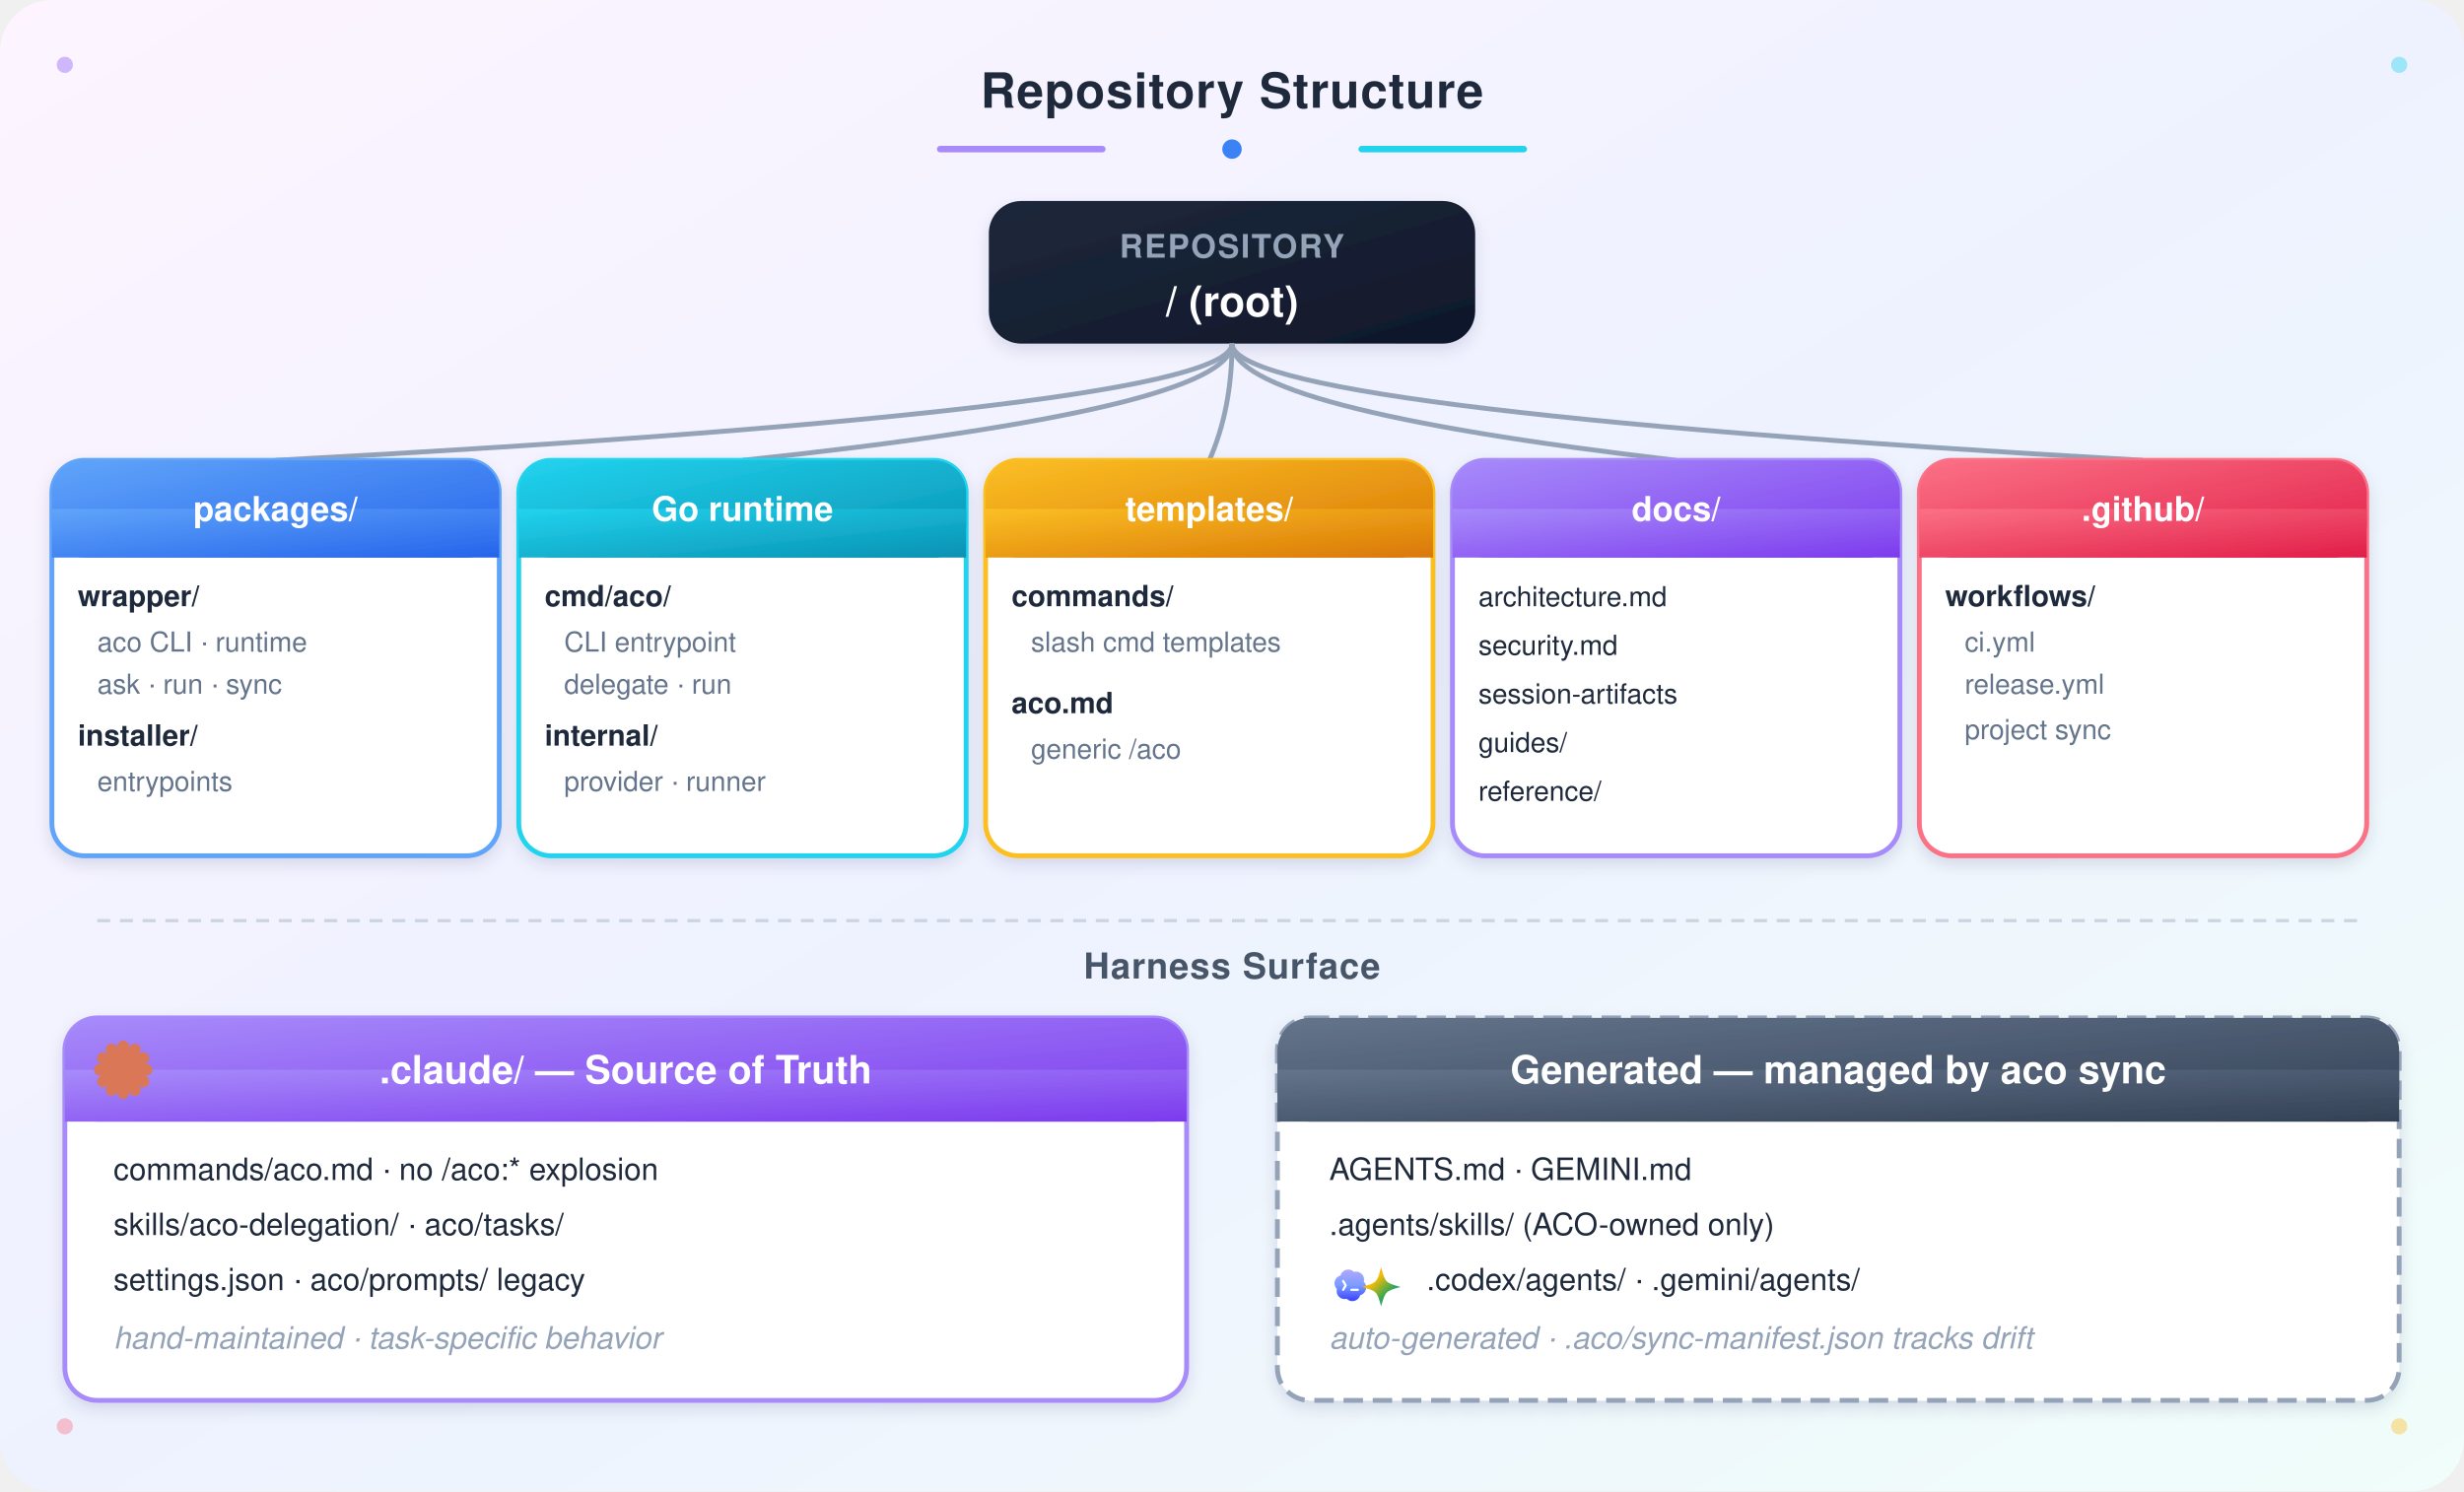
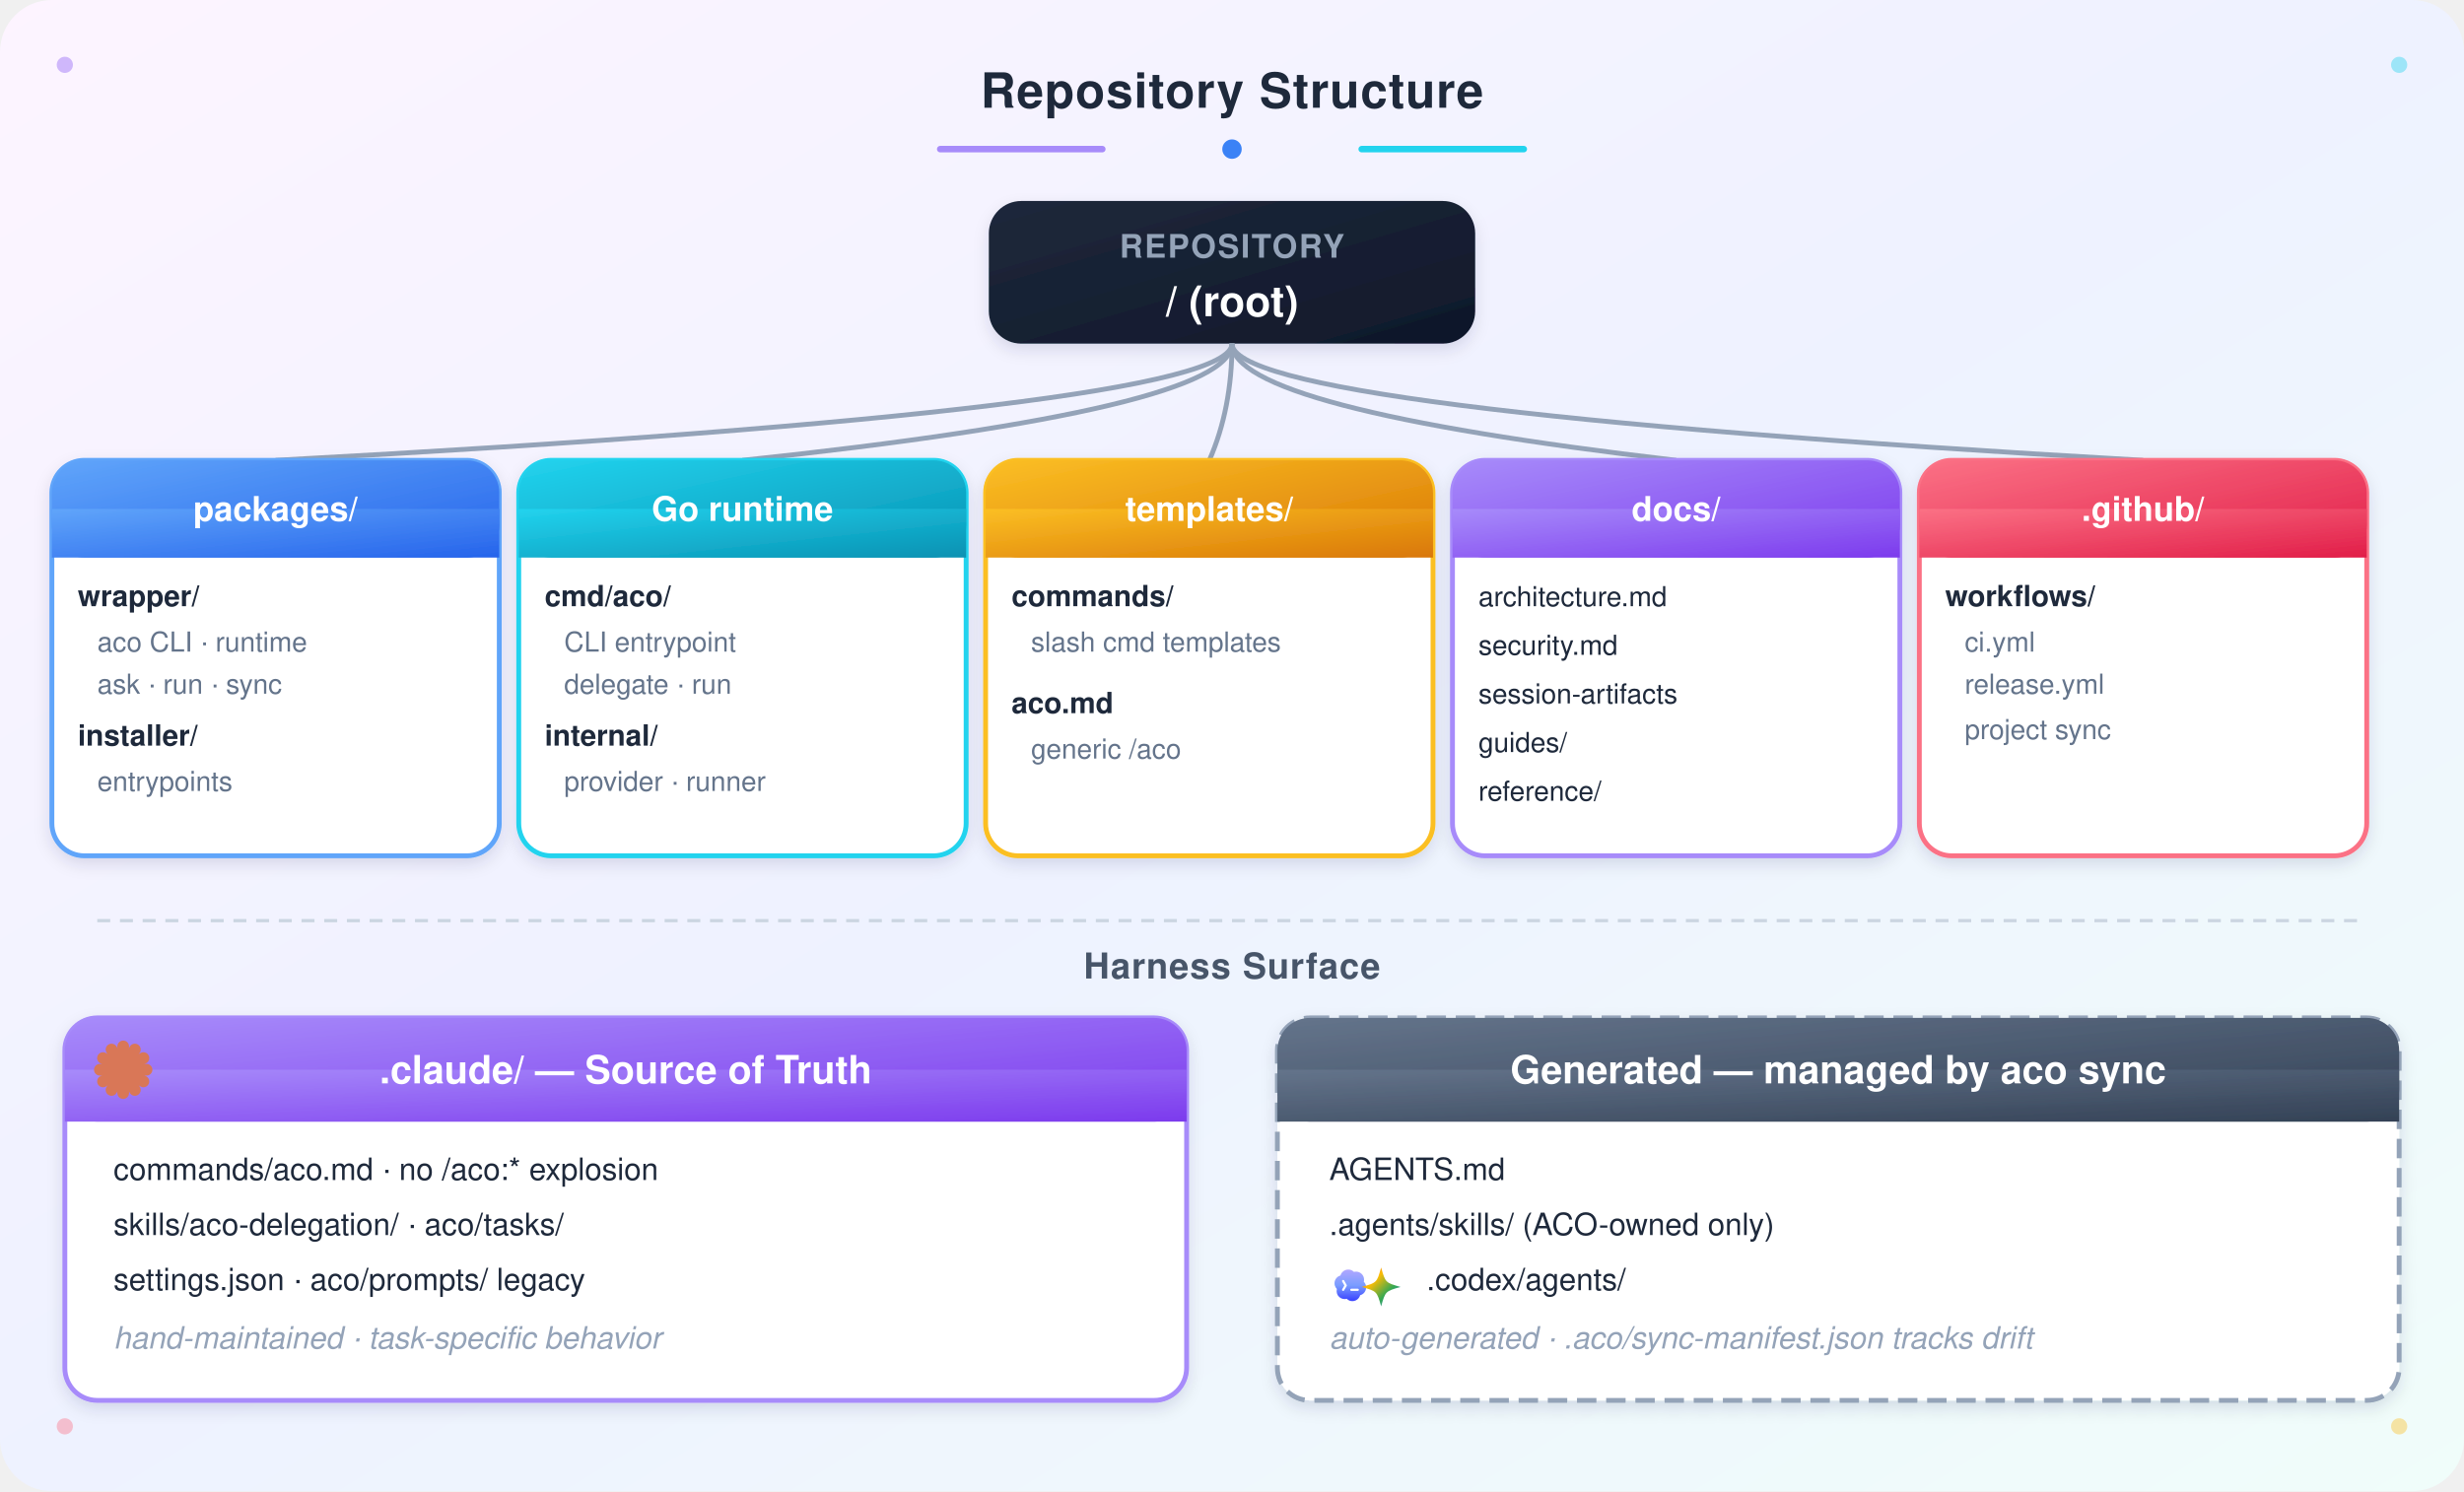
<svg xmlns="http://www.w3.org/2000/svg" viewBox="0 0 760 460" font-family="'Helvetica Neue',Helvetica,Arial,sans-serif">
  <defs>
    <linearGradient id="bg-g-rs" x1="0%" y1="0%" x2="100%" y2="100%">
      <stop offset="0%" stop-color="#fdf4ff" />
      <stop offset="50%" stop-color="#eef2ff" />
      <stop offset="100%" stop-color="#f0fdfa" />
    </linearGradient>
    <linearGradient id="root-g-rs" x1="0%" y1="0%" x2="100%" y2="100%">
      <stop offset="0%" stop-color="#1e293b" />
      <stop offset="100%" stop-color="#0f172a" />
    </linearGradient>
    <linearGradient id="blu-g-rs" x1="0%" y1="0%" x2="100%" y2="100%">
      <stop offset="0%" stop-color="#60a5fa" />
      <stop offset="100%" stop-color="#2563eb" />
    </linearGradient>
    <linearGradient id="cya-g-rs" x1="0%" y1="0%" x2="100%" y2="100%">
      <stop offset="0%" stop-color="#22d3ee" />
      <stop offset="100%" stop-color="#0891b2" />
    </linearGradient>
    <linearGradient id="ora-g-rs" x1="0%" y1="0%" x2="100%" y2="100%">
      <stop offset="0%" stop-color="#fbbf24" />
      <stop offset="100%" stop-color="#d97706" />
    </linearGradient>
    <linearGradient id="pur-g-rs" x1="0%" y1="0%" x2="100%" y2="100%">
      <stop offset="0%" stop-color="#a78bfa" />
      <stop offset="100%" stop-color="#7c3aed" />
    </linearGradient>
    <linearGradient id="ros-g-rs" x1="0%" y1="0%" x2="100%" y2="100%">
      <stop offset="0%" stop-color="#fb7185" />
      <stop offset="100%" stop-color="#e11d48" />
    </linearGradient>
    <linearGradient id="sla-g-rs" x1="0%" y1="0%" x2="100%" y2="100%">
      <stop offset="0%" stop-color="#64748b" />
      <stop offset="100%" stop-color="#334155" />
    </linearGradient>
    <linearGradient id="gm-rs" x1="0%" y1="0%" x2="100%" y2="100%">
      <stop offset="0%" stop-color="#ea4335" />
      <stop offset="33%" stop-color="#fbbc04" />
      <stop offset="66%" stop-color="#34a853" />
      <stop offset="100%" stop-color="#4285f4" />
    </linearGradient>
    <filter id="sh-rs" x="-10%" y="-10%" width="120%" height="130%">
      <feGaussianBlur in="SourceAlpha" stdDeviation="2.5" />
      <feOffset dx="0" dy="2" result="ob" />
      <feFlood flood-color="#1e1b4b" flood-opacity="0.12" />
      <feComposite in2="ob" operator="in" />
      <feMerge>
        <feMergeNode />
        <feMergeNode in="SourceGraphic" />
      </feMerge>
    </filter>
  </defs>
  <rect width="760" height="460" rx="16" fill="url(#bg-g-rs)" />
  <circle cx="20" cy="20" r="2.5" fill="#8b5cf6" opacity="0.4" />
  <circle cx="740" cy="20" r="2.5" fill="#22d3ee" opacity="0.4" />
  <circle cx="20" cy="440" r="2.5" fill="#fb7185" opacity="0.4" />
  <circle cx="740" cy="440" r="2.5" fill="#fbbf24" opacity="0.4" />
  <text x="380" y="28" text-anchor="middle" dominant-baseline="middle" font-size="15" font-weight="700" fill="#1e293b" letter-spacing="0.3">Repository Structure</text>
  <line x1="290" y1="46" x2="340" y2="46" stroke="#a78bfa" stroke-width="2" stroke-linecap="round" />
  <line x1="420" y1="46" x2="470" y2="46" stroke="#22d3ee" stroke-width="2" stroke-linecap="round" />
  <circle cx="380" cy="46" r="3" fill="#3b82f6" />
  <g filter="url(#sh-rs)">
    <rect x="305" y="62" width="150" height="44" rx="10" fill="url(#root-g-rs)" />
  </g>
  <text x="380" y="76" text-anchor="middle" dominant-baseline="middle" font-size="10" font-weight="700" fill="#94a3b8" letter-spacing="0.5">REPOSITORY</text>
  <text x="380" y="93" text-anchor="middle" dominant-baseline="middle" font-size="13" font-weight="700" fill="white">/ (root)</text>
  <path d="M 380 106 Q 380 126 85 142" stroke="#94a3b8" stroke-width="1.5" fill="none" />
  <path d="M 380 106 Q 380 126 229 142" stroke="#94a3b8" stroke-width="1.5" fill="none" />
  <path d="M 380 106 Q 380 126 373 142" stroke="#94a3b8" stroke-width="1.5" fill="none" />
  <path d="M 380 106 Q 380 126 517 142" stroke="#94a3b8" stroke-width="1.5" fill="none" />
  <path d="M 380 106 Q 380 126 661 142" stroke="#94a3b8" stroke-width="1.5" fill="none" />
  <g filter="url(#sh-rs)">
    <rect x="16" y="142" width="138" height="122" rx="10" fill="white" stroke="#60a5fa" stroke-width="1.5" />
    <rect x="16" y="142" width="138" height="30" rx="10" fill="url(#blu-g-rs)" />
    <rect x="16" y="157" width="138" height="15" fill="url(#blu-g-rs)" />
  </g>
  <text x="85" y="157" text-anchor="middle" dominant-baseline="middle" font-size="10.5" font-weight="700" fill="white">packages/</text>
  <text x="24" y="187" font-size="9" fill="#1e293b" font-weight="600">wrapper/</text>
  <text x="30" y="201" font-size="8.5" fill="#64748b">aco CLI · runtime</text>
  <text x="30" y="214" font-size="8.5" fill="#64748b">ask · run · sync</text>
  <text x="24" y="230" font-size="9" fill="#1e293b" font-weight="600">installer/</text>
  <text x="30" y="244" font-size="8.5" fill="#64748b">entrypoints</text>
  <g filter="url(#sh-rs)">
    <rect x="160" y="142" width="138" height="122" rx="10" fill="white" stroke="#22d3ee" stroke-width="1.5" />
    <rect x="160" y="142" width="138" height="30" rx="10" fill="url(#cya-g-rs)" />
    <rect x="160" y="157" width="138" height="15" fill="url(#cya-g-rs)" />
  </g>
  <text x="229" y="157" text-anchor="middle" dominant-baseline="middle" font-size="10.5" font-weight="700" fill="white">Go runtime</text>
  <text x="168" y="187" font-size="9" fill="#1e293b" font-weight="600">cmd/aco/</text>
  <text x="174" y="201" font-size="8.5" fill="#64748b">CLI entrypoint</text>
  <text x="174" y="214" font-size="8.5" fill="#64748b">delegate · run</text>
  <text x="168" y="230" font-size="9" fill="#1e293b" font-weight="600">internal/</text>
  <text x="174" y="244" font-size="8.5" fill="#64748b">provider · runner</text>
  <g filter="url(#sh-rs)">
    <rect x="304" y="142" width="138" height="122" rx="10" fill="white" stroke="#fbbf24" stroke-width="1.5" />
    <rect x="304" y="142" width="138" height="30" rx="10" fill="url(#ora-g-rs)" />
    <rect x="304" y="157" width="138" height="15" fill="url(#ora-g-rs)" />
  </g>
  <text x="373" y="157" text-anchor="middle" dominant-baseline="middle" font-size="10.5" font-weight="700" fill="white">templates/</text>
  <text x="312" y="187" font-size="9" fill="#1e293b" font-weight="600">commands/</text>
  <text x="318" y="201" font-size="8.5" fill="#64748b">slash cmd templates</text>
  <text x="312" y="220" font-size="9" fill="#1e293b" font-weight="600">aco.md</text>
  <text x="318" y="234" font-size="8.5" fill="#64748b">generic /aco</text>
  <g filter="url(#sh-rs)">
    <rect x="448" y="142" width="138" height="122" rx="10" fill="white" stroke="#a78bfa" stroke-width="1.5" />
    <rect x="448" y="142" width="138" height="30" rx="10" fill="url(#pur-g-rs)" />
    <rect x="448" y="157" width="138" height="15" fill="url(#pur-g-rs)" />
  </g>
  <text x="517" y="157" text-anchor="middle" dominant-baseline="middle" font-size="10.5" font-weight="700" fill="white">docs/</text>
  <text x="456" y="187" font-size="8.5" fill="#1e293b">architecture.md</text>
  <text x="456" y="202" font-size="8.5" fill="#1e293b">security.md</text>
  <text x="456" y="217" font-size="8.5" fill="#1e293b">session-artifacts</text>
  <text x="456" y="232" font-size="8.5" fill="#1e293b">guides/</text>
  <text x="456" y="247" font-size="8.5" fill="#1e293b">reference/</text>
  <g filter="url(#sh-rs)">
    <rect x="592" y="142" width="138" height="122" rx="10" fill="white" stroke="#fb7185" stroke-width="1.5" />
    <rect x="592" y="142" width="138" height="30" rx="10" fill="url(#ros-g-rs)" />
    <rect x="592" y="157" width="138" height="15" fill="url(#ros-g-rs)" />
  </g>
  <text x="661" y="157" text-anchor="middle" dominant-baseline="middle" font-size="10.5" font-weight="700" fill="white">.github/</text>
  <text x="600" y="187" font-size="9" fill="#1e293b" font-weight="600">workflows/</text>
  <text x="606" y="201" font-size="8.5" fill="#64748b">ci.yml</text>
  <text x="606" y="214" font-size="8.5" fill="#64748b">release.yml</text>
  <text x="606" y="228" font-size="8.5" fill="#64748b">project sync</text>
  <line x1="30" y1="284" x2="730" y2="284" stroke="#cbd5e1" stroke-width="1" stroke-dasharray="4,3" />
  <text x="380" y="298" text-anchor="middle" dominant-baseline="middle" font-size="11" font-weight="700" fill="#475569" letter-spacing="0.3">Harness Surface</text>
  <g filter="url(#sh-rs)">
    <rect x="20" y="314" width="346" height="118" rx="10" fill="white" stroke="#a78bfa" stroke-width="1.5" />
    <rect x="20" y="314" width="346" height="32" rx="10" fill="url(#pur-g-rs)" />
    <rect x="20" y="330" width="346" height="16" fill="url(#pur-g-rs)" />
  </g>
  <rect x="36.2" y="321" width="3.6" height="18" rx="1.8" fill="#D97757" transform="rotate(0 38 330)" />
  <rect x="36.2" y="321" width="3.6" height="18" rx="1.8" fill="#D97757" transform="rotate(30 38 330)" />
  <rect x="36.2" y="321" width="3.6" height="18" rx="1.8" fill="#D97757" transform="rotate(60 38 330)" />
  <rect x="36.2" y="321" width="3.6" height="18" rx="1.8" fill="#D97757" transform="rotate(90 38 330)" />
  <rect x="36.2" y="321" width="3.6" height="18" rx="1.8" fill="#D97757" transform="rotate(120 38 330)" />
  <rect x="36.2" y="321" width="3.6" height="18" rx="1.8" fill="#D97757" transform="rotate(150 38 330)" />
  <text x="193" y="330" text-anchor="middle" dominant-baseline="middle" font-size="12" font-weight="700" fill="white">.claude/  —  Source of Truth</text>
  <text x="35" y="364" font-size="9.5" fill="#1e293b">commands/aco.md · no /aco:* explosion</text>
  <text x="35" y="381" font-size="9.5" fill="#1e293b">skills/aco-delegation/ · aco/tasks/</text>
  <text x="35" y="398" font-size="9.5" fill="#1e293b">settings.json · aco/prompts/ legacy</text>
  <text x="35" y="416" font-size="9.5" fill="#94a3b8" font-style="italic">hand-maintained · task-specific behavior</text>
  <g filter="url(#sh-rs)">
    <rect x="394" y="314" width="346" height="118" rx="10" fill="white" stroke="#94a3b8" stroke-width="1.5" stroke-dasharray="6,3" />
    <rect x="394" y="314" width="346" height="32" rx="10" fill="url(#sla-g-rs)" />
    <rect x="394" y="330" width="346" height="16" fill="url(#sla-g-rs)" />
  </g>
  <text x="567" y="330" text-anchor="middle" dominant-baseline="middle" font-size="12" font-weight="700" fill="white">Generated  —  managed by aco sync</text>
-   <text x="410" y="364" font-size="9.5" fill="#1e293b">AGENTS.md · GEMINI.md</text>
+   <text x="410" y="364" font-size="9.5" fill="#1e293b">AGENTS.md</text>
  <text x="410" y="381" font-size="9.5" fill="#1e293b">.agents/skills/ (ACO-owned only)</text>
  <svg x="410" y="390" width="13" height="13" viewBox="0 0 24 24">
    <defs>
      <linearGradient id="cx-rs2" gradientUnits="userSpaceOnUse" x1="12" x2="12" y1="3" y2="21">
        <stop stop-color="#B1A7FF" />
        <stop offset=".5" stop-color="#7A9DFF" />
        <stop offset="1" stop-color="#3941FF" />
      </linearGradient>
    </defs>
    <path d="M19.503 0H4.496A4.496 4.496 0 000 4.496v15.007A4.496 4.496 0 004.496 24h15.007A4.496 4.496 0 0024 19.503V4.496A4.496 4.496 0 0019.503 0z" fill="#fff" />
    <path d="M9.064 3.344a4.578 4.578 0 012.285-.312c1 .115 1.891.54 2.673 1.275.01.01.024.017.037.021a.09.09 0 00.043 0 4.55 4.55 0 013.046.275l.047.022.116.057a4.581 4.581 0 012.188 2.399c.209.51.313 1.041.315 1.595a4.24 4.24 0 01-.134 1.223.123.123 0 00.03.115c.594.607.988 1.33 1.183 2.17.289 1.425-.007 2.71-.887 3.854l-.136.166a4.548 4.548 0 01-2.201 1.388.123.123 0 00-.081.076c-.191.551-.383 1.023-.74 1.494-.9 1.187-2.222 1.846-3.711 1.838-1.187-.006-2.239-.44-3.157-1.302a.107.107 0 00-.105-.024c-.388.125-.78.143-1.204.138a4.441 4.441 0 01-1.945-.466 4.544 4.544 0 01-1.61-1.335c-.152-.202-.303-.392-.414-.617a5.81 5.81 0 01-.37-.961 4.582 4.582 0 01-.014-2.298.124.124 0 00.006-.056.085.085 0 00-.027-.048 4.467 4.467 0 01-1.034-1.651 3.896 3.896 0 01-.251-1.192 5.189 5.189 0 01.141-1.6c.337-1.112.982-1.985 1.933-2.618.212-.141.413-.251.601-.33.215-.089.43-.164.646-.227a.098.098 0 00.065-.066 4.51 4.51 0 01.829-1.615 4.535 4.535 0 011.837-1.388zm3.482 10.565a.637.637 0 000 1.272h3.636a.637.637 0 100-1.272h-3.636zM8.462 9.23a.637.637 0 00-1.106.631l1.272 2.224-1.266 2.136a.636.636 0 101.095.649l1.454-2.455a.636.636 0 00.005-.64L8.462 9.23z" fill="url(#cx-rs2)" />
  </svg>
  <path d="M426,391 C427.32,395.68 427.32,395.68 432,397 C427.32,398.32 427.32,398.32 426,403 C424.68,398.32 424.68,398.32 420,397 C424.68,395.68 424.68,395.68 426,391 Z" fill="url(#gm-rs)" />
-   <text x="440" y="398" font-size="9.5" fill="#1e293b">.codex/agents/ · .gemini/agents/</text>
+   <text x="440" y="398" font-size="9.5" fill="#1e293b">.codex/agents/</text>
  <text x="410" y="416" font-size="9.5" fill="#94a3b8" font-style="italic">auto-generated · .aco/sync-manifest.json tracks drift</text>
</svg>
